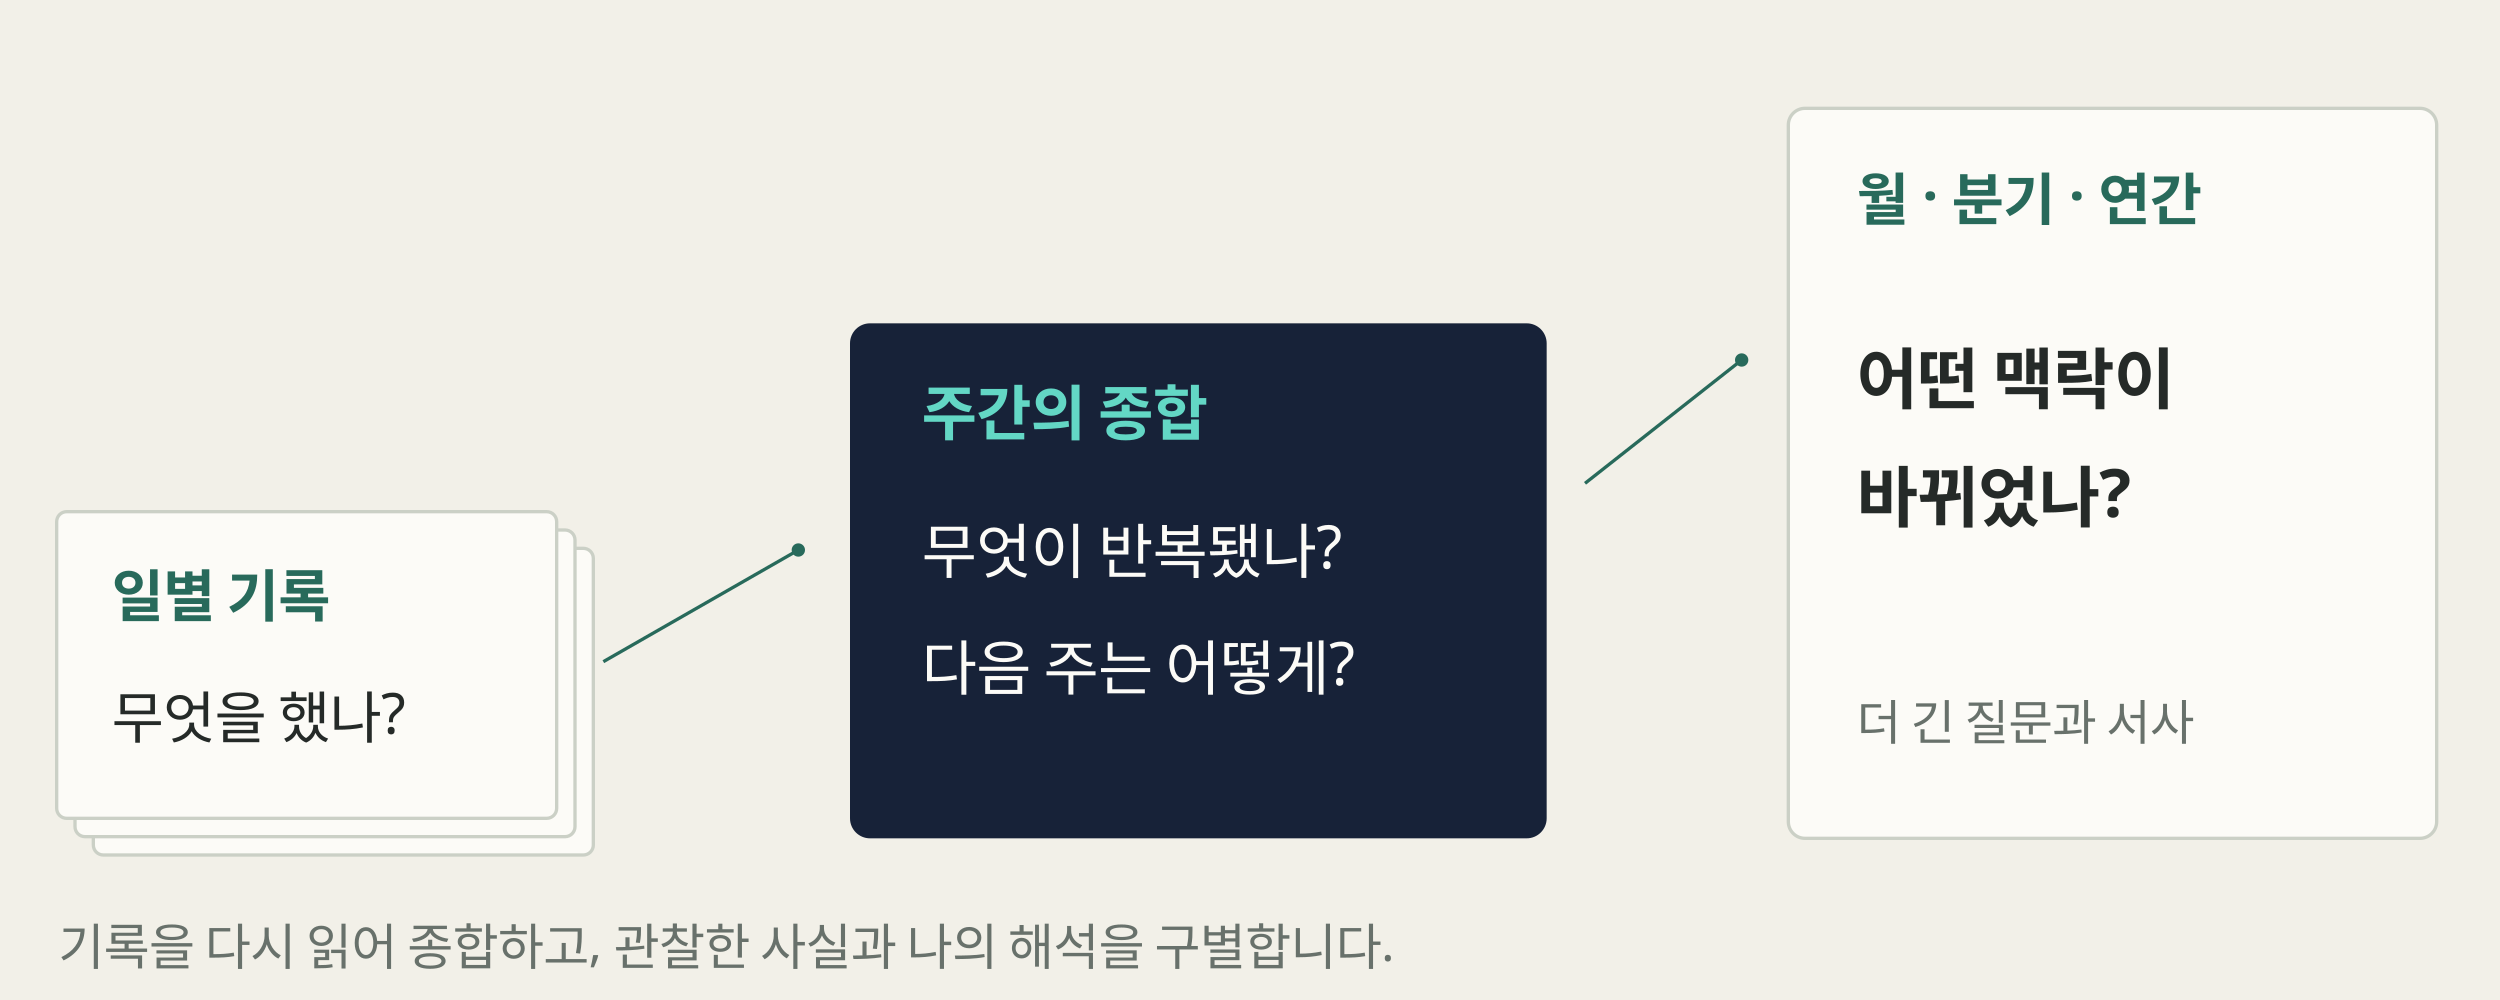
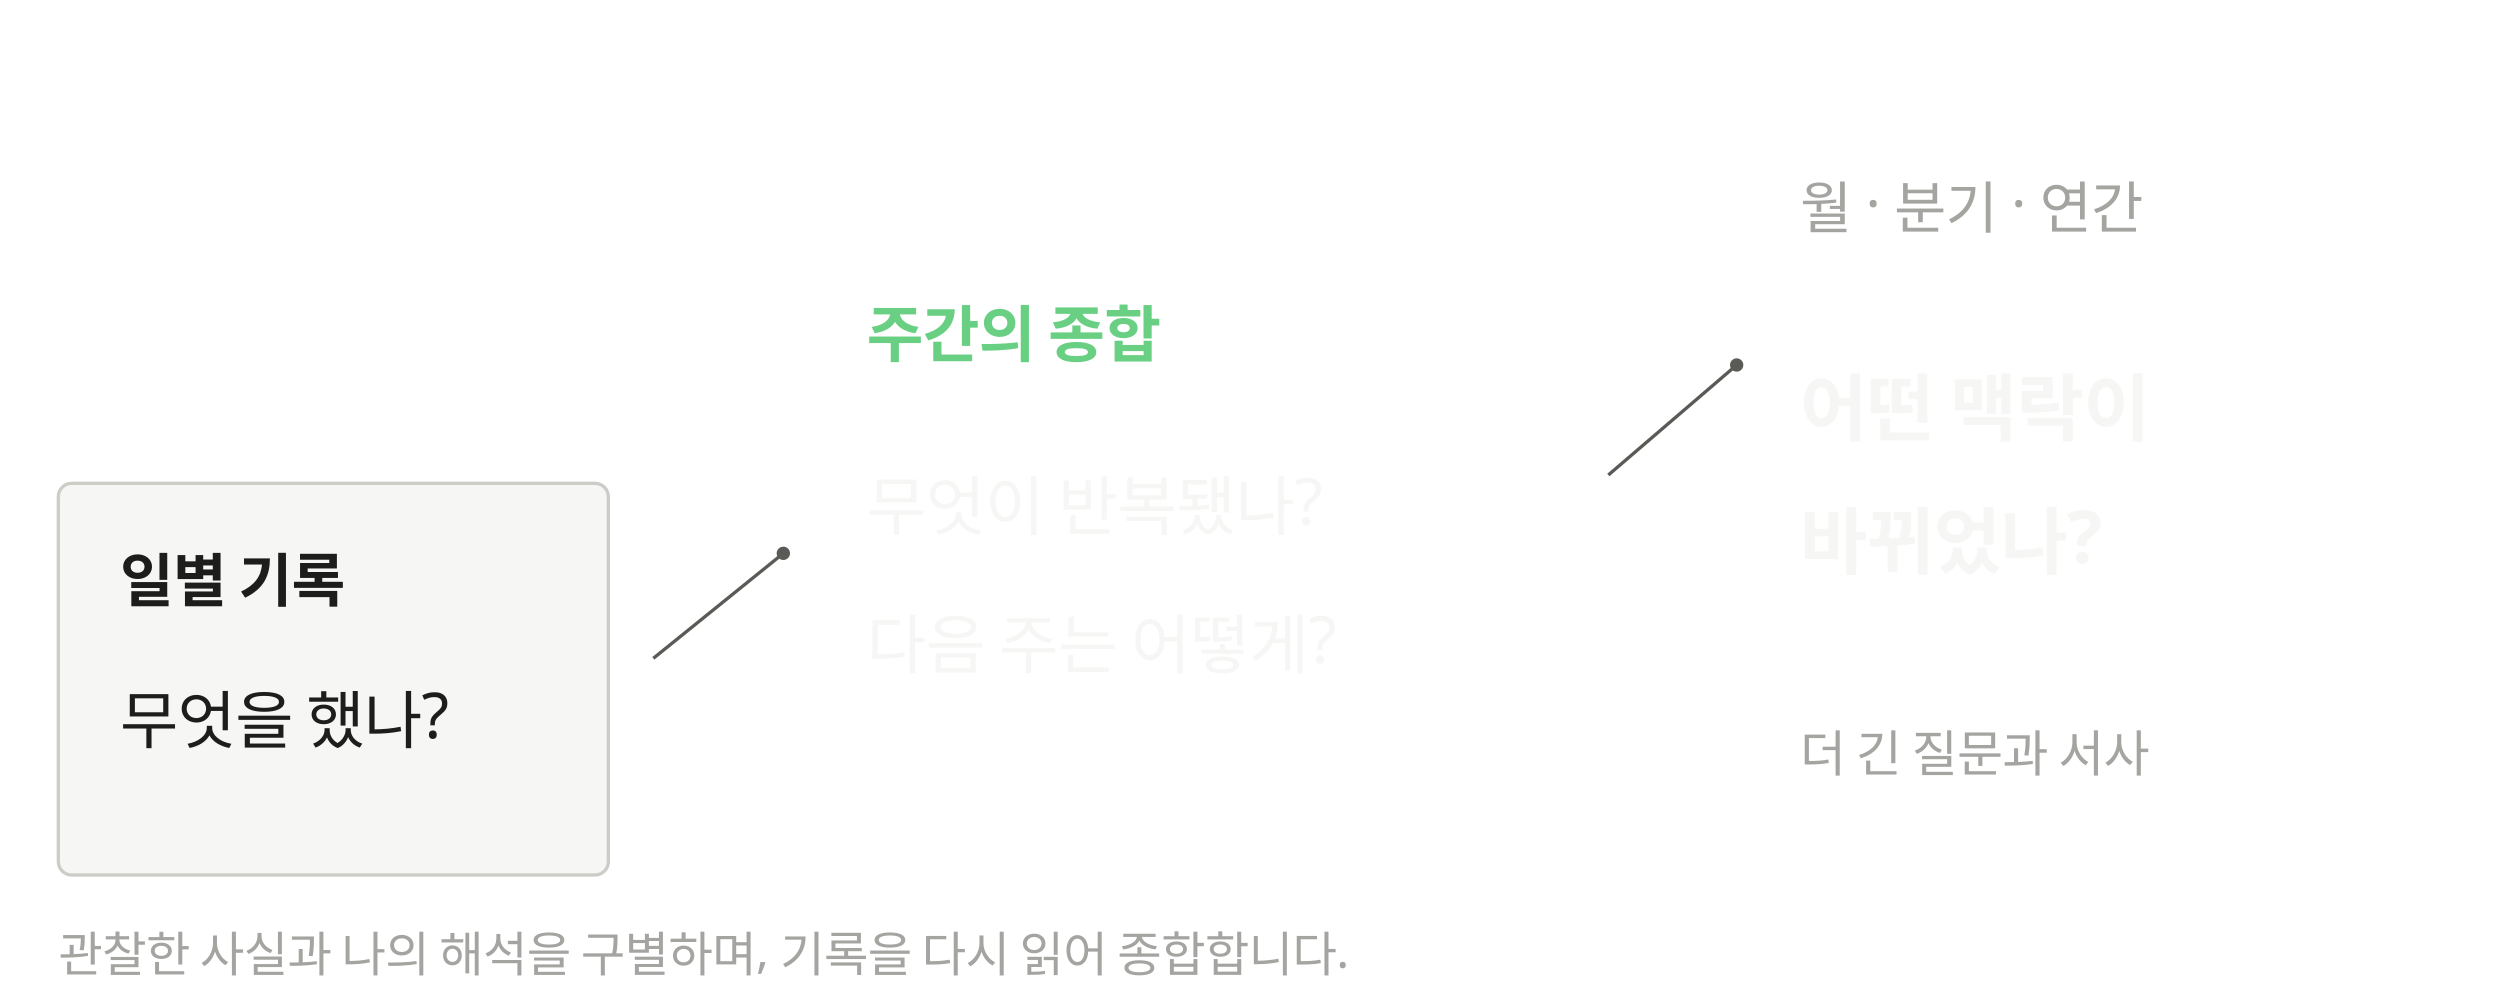
- <svg xmlns="http://www.w3.org/2000/svg" width="1500" height="600" viewBox="0 0 1500 600" role="img" aria-labelledby="title desc">
-   <rect width="1500" height="600" fill="#F2F0E8" />
+ <svg xmlns="http://www.w3.org/2000/svg" width="1500" height="600" viewBox="0 0 1500 600" style="background:#080808" role="img" aria-labelledby="title desc">
  <g font-family="'Noto Sans KR','Malgun Gothic','Apple SD Gothic Neo',sans-serif" letter-spacing="-.4">
-     <rect x="56" y="329" width="300" height="184" rx="6" fill="#FCFBF7" stroke="#CBD0C6" stroke-width="2" />
-     <rect x="45" y="318" width="300" height="184" rx="6" fill="#FCFBF7" stroke="#CBD0C6" stroke-width="2" />
-     <rect x="34" y="307" width="300" height="184" rx="6" fill="#FCFBF7" stroke="#CBD0C6" stroke-width="2" />
-     <text x="67" y="370" font-size="34" fill="#286A5B" font-weight="600" text-anchor="start">일별 기록</text>
-     <text x="67" y="443" font-size="34" fill="#252A28" font-weight="400" text-anchor="start">무엇을 했나?</text>
-     <path d="M362 397L479 330" fill="none" stroke="#286A5B" stroke-width="2" />
-     <circle cx="479" cy="330" r="4" fill="#286A5B" />
-     <rect x="510" y="194" width="418" height="309" rx="12" fill="#172238" />
-     <text x="553" y="261" font-size="36" fill="#63D7C5" font-weight="600" text-anchor="start">주간의 종합</text>
-     <text x="553" y="344" font-size="36" fill="#FCFBF7" font-weight="400" text-anchor="start">무엇이 반복됐나?</text>
-     <text x="553" y="414" font-size="36" fill="#FCFBF7" font-weight="400" text-anchor="start">다음 주는 어떻게?</text>
-     <path d="M951 290L1045 216" fill="none" stroke="#286A5B" stroke-width="2" />
-     <circle cx="1045" cy="216" r="4" fill="#286A5B" />
-     <rect x="1073" y="65" width="389" height="438" rx="10" fill="#FCFBF7" stroke="#CBD0C6" stroke-width="2" />
-     <text x="1114" y="132" font-size="34" fill="#286A5B" font-weight="600" text-anchor="start">월 · 분기 · 연간</text>
-     <text x="1114" y="242" font-size="40" fill="#252A28" font-weight="600" text-anchor="start">어떤 맥락이</text>
-     <text x="1114" y="313" font-size="40" fill="#252A28" font-weight="600" text-anchor="start">바뀌었나?</text>
-     <text x="1114" y="444" font-size="29" fill="#68716B" font-weight="400" text-anchor="start">더 긴 질문과 서사</text>
-     <text x="35" y="579" font-size="30" fill="#68716B" font-weight="400" text-anchor="start">기록을 다시 읽어 종합하고, 관찰한 사실과 나의 해석을 구별합니다.</text>
+     <rect x="35" y="290" width="330" height="235" rx="8" fill="#F6F6F4" stroke="#CDCDC7" stroke-width="2" />
+     <text x="72" y="361" font-size="35" fill="#1D1D1B" font-weight="550" text-anchor="start">일별 기록</text>
+     <text x="72" y="446" font-size="38" fill="#1D1D1B" font-weight="400" text-anchor="start">무엇을 했나?</text>
+     <path d="M392 395L470 332" fill="none" stroke="#5A5A57" stroke-width="2" />
+     <circle cx="470" cy="332" r="4" fill="#5A5A57" />
+     <text x="520" y="214" font-size="37" fill="#69CF82" font-weight="550" text-anchor="start">주간의 종합</text>
+     <text x="520" y="318" font-size="39" fill="#F6F6F4" font-weight="400" text-anchor="start">무엇이 반복됐나?</text>
+     <text x="520" y="401" font-size="39" fill="#F6F6F4" font-weight="400" text-anchor="start">다음 주는 어떻게?</text>
+     <path d="M965 285L1042 219" fill="none" stroke="#5A5A57" stroke-width="2" />
+     <circle cx="1042" cy="219" r="4" fill="#5A5A57" />
+     <text x="1080" y="137" font-size="34" fill="#A4A4A1" font-weight="400" text-anchor="start">월 · 분기 · 연간</text>
+     <text x="1080" y="261" font-size="44" fill="#F6F6F4" font-weight="550" text-anchor="start">어떤 맥락이</text>
+     <text x="1080" y="341" font-size="44" fill="#F6F6F4" font-weight="550" text-anchor="start">바뀌었나?</text>
+     <text x="1080" y="463" font-size="30" fill="#A4A4A1" font-weight="400" text-anchor="start">더 긴 질문과 서사</text>
+     <text x="35" y="583" font-size="29" fill="#A4A4A1" font-weight="400" text-anchor="start">관찰한 사실과 나의 해석을 구별하며, 기록을 다시 읽어 종합합니다.</text>
  </g>
</svg>
